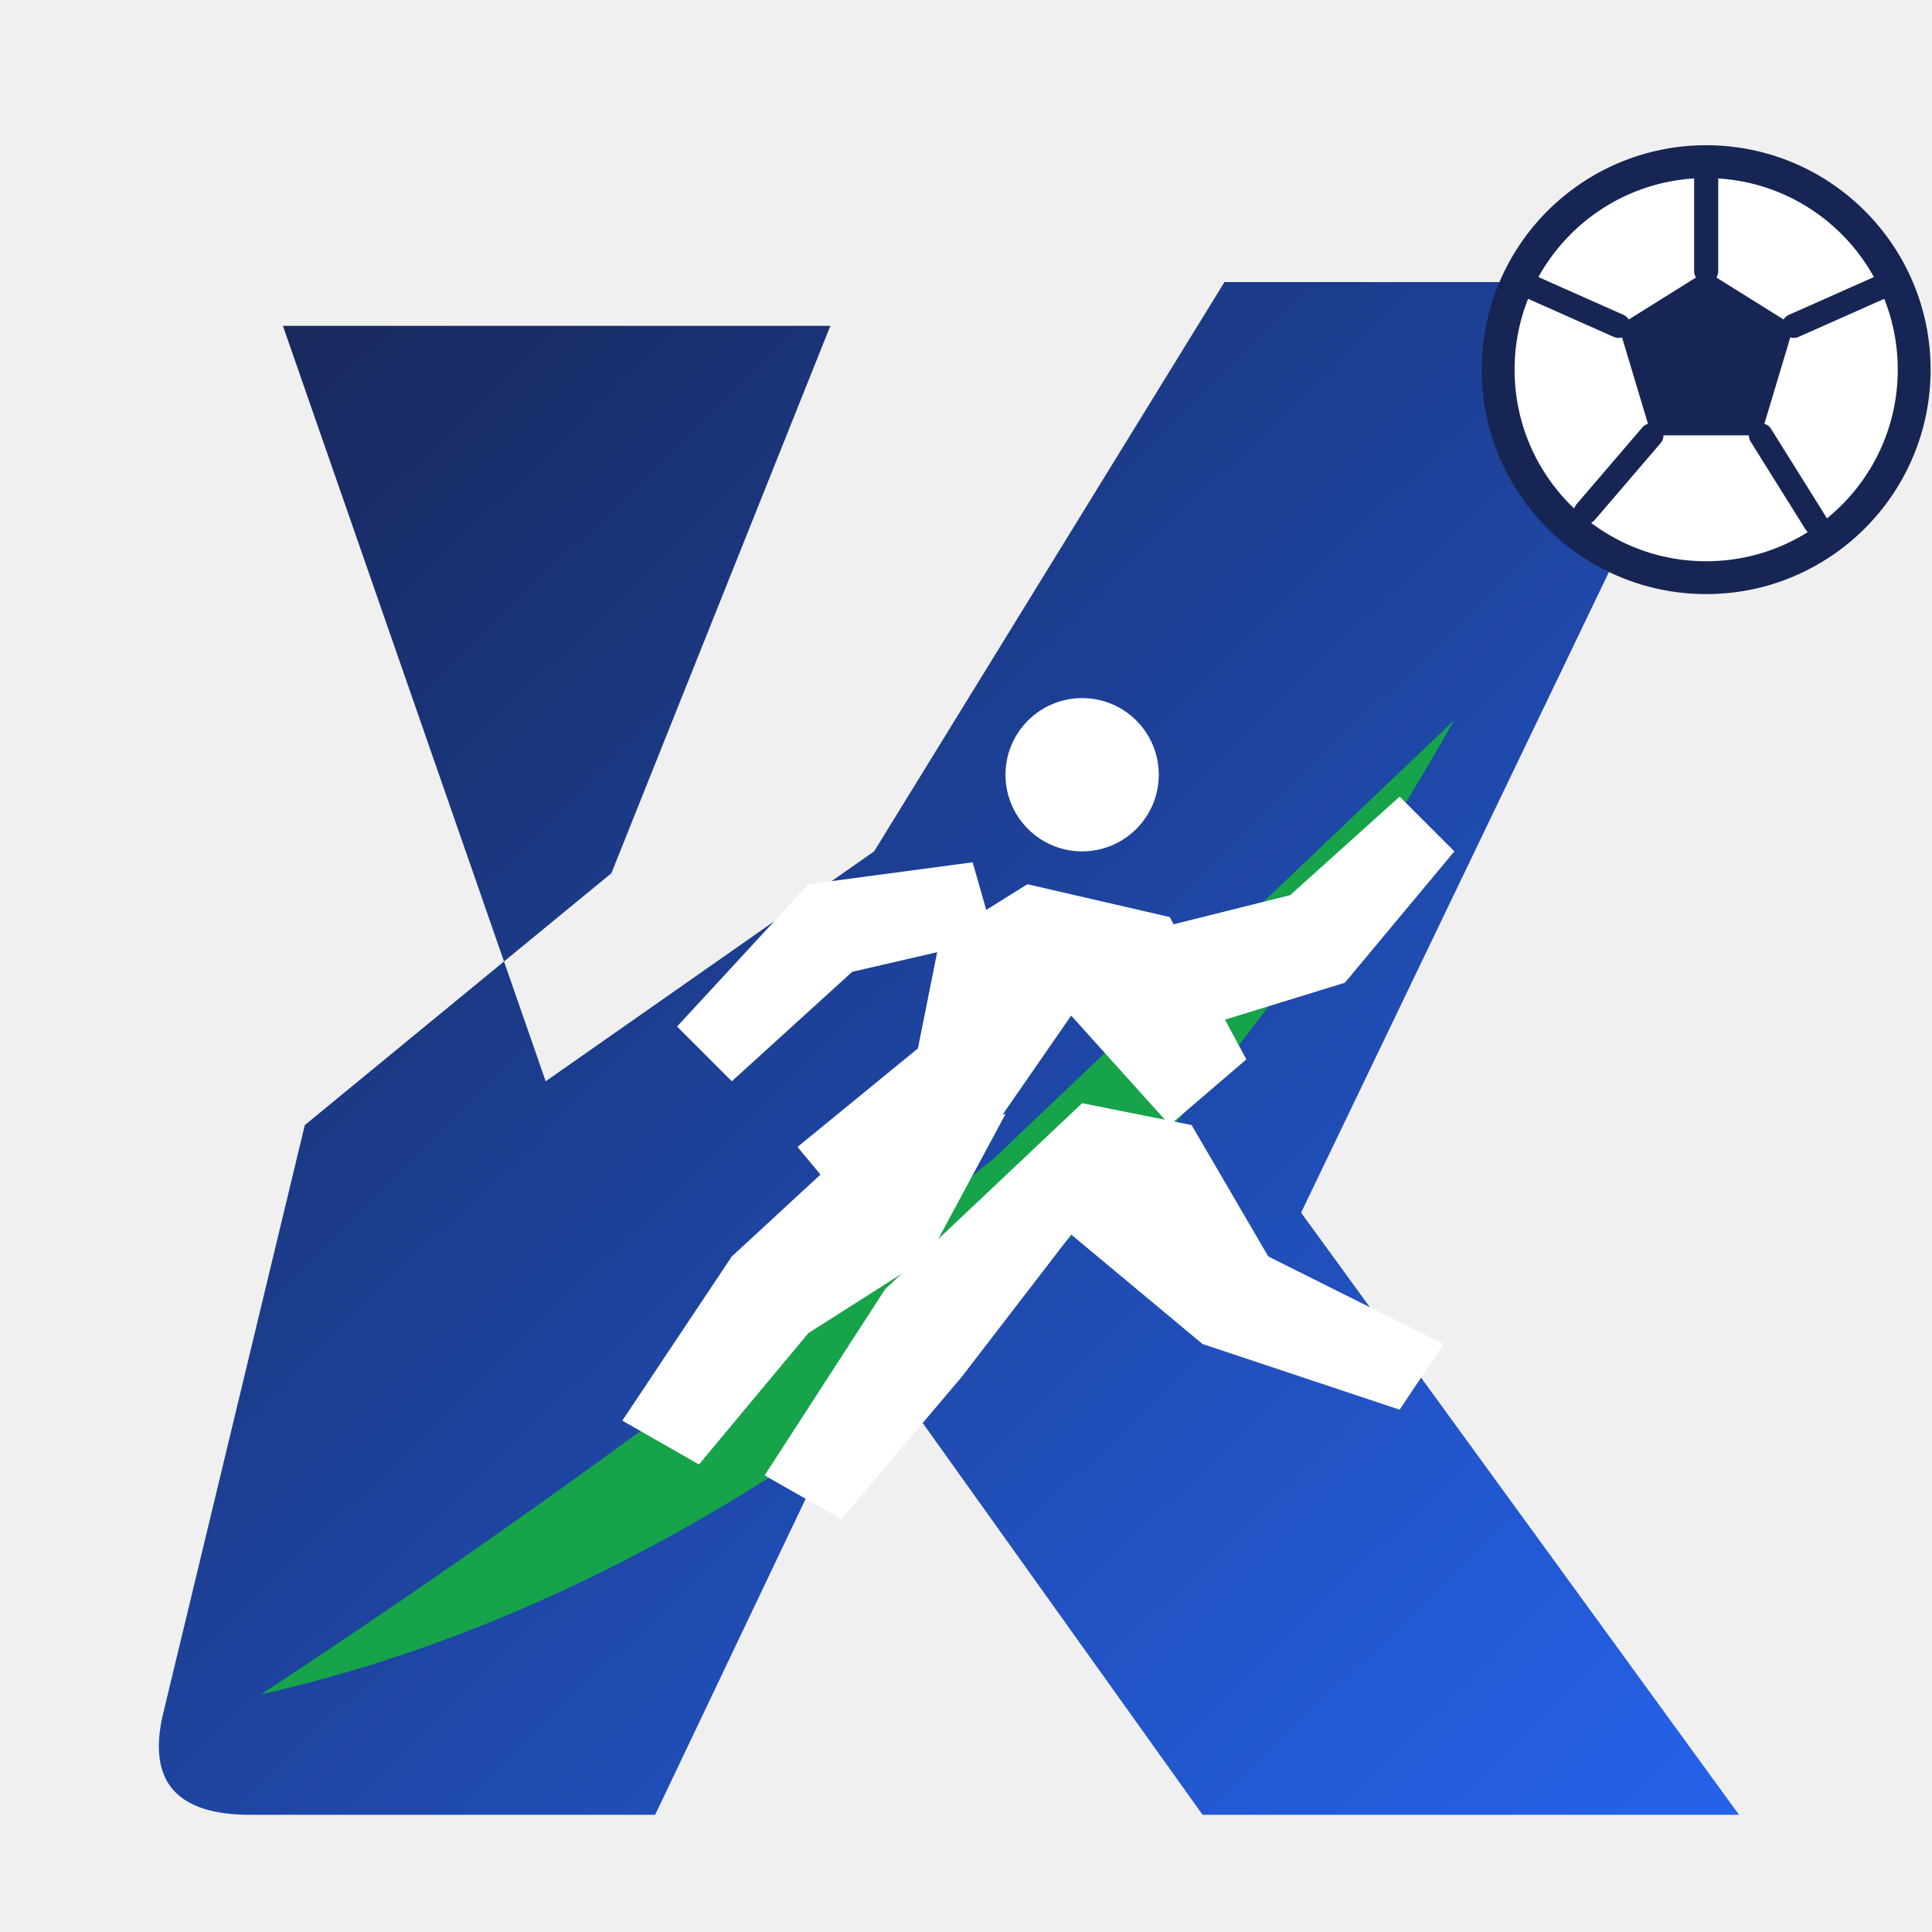
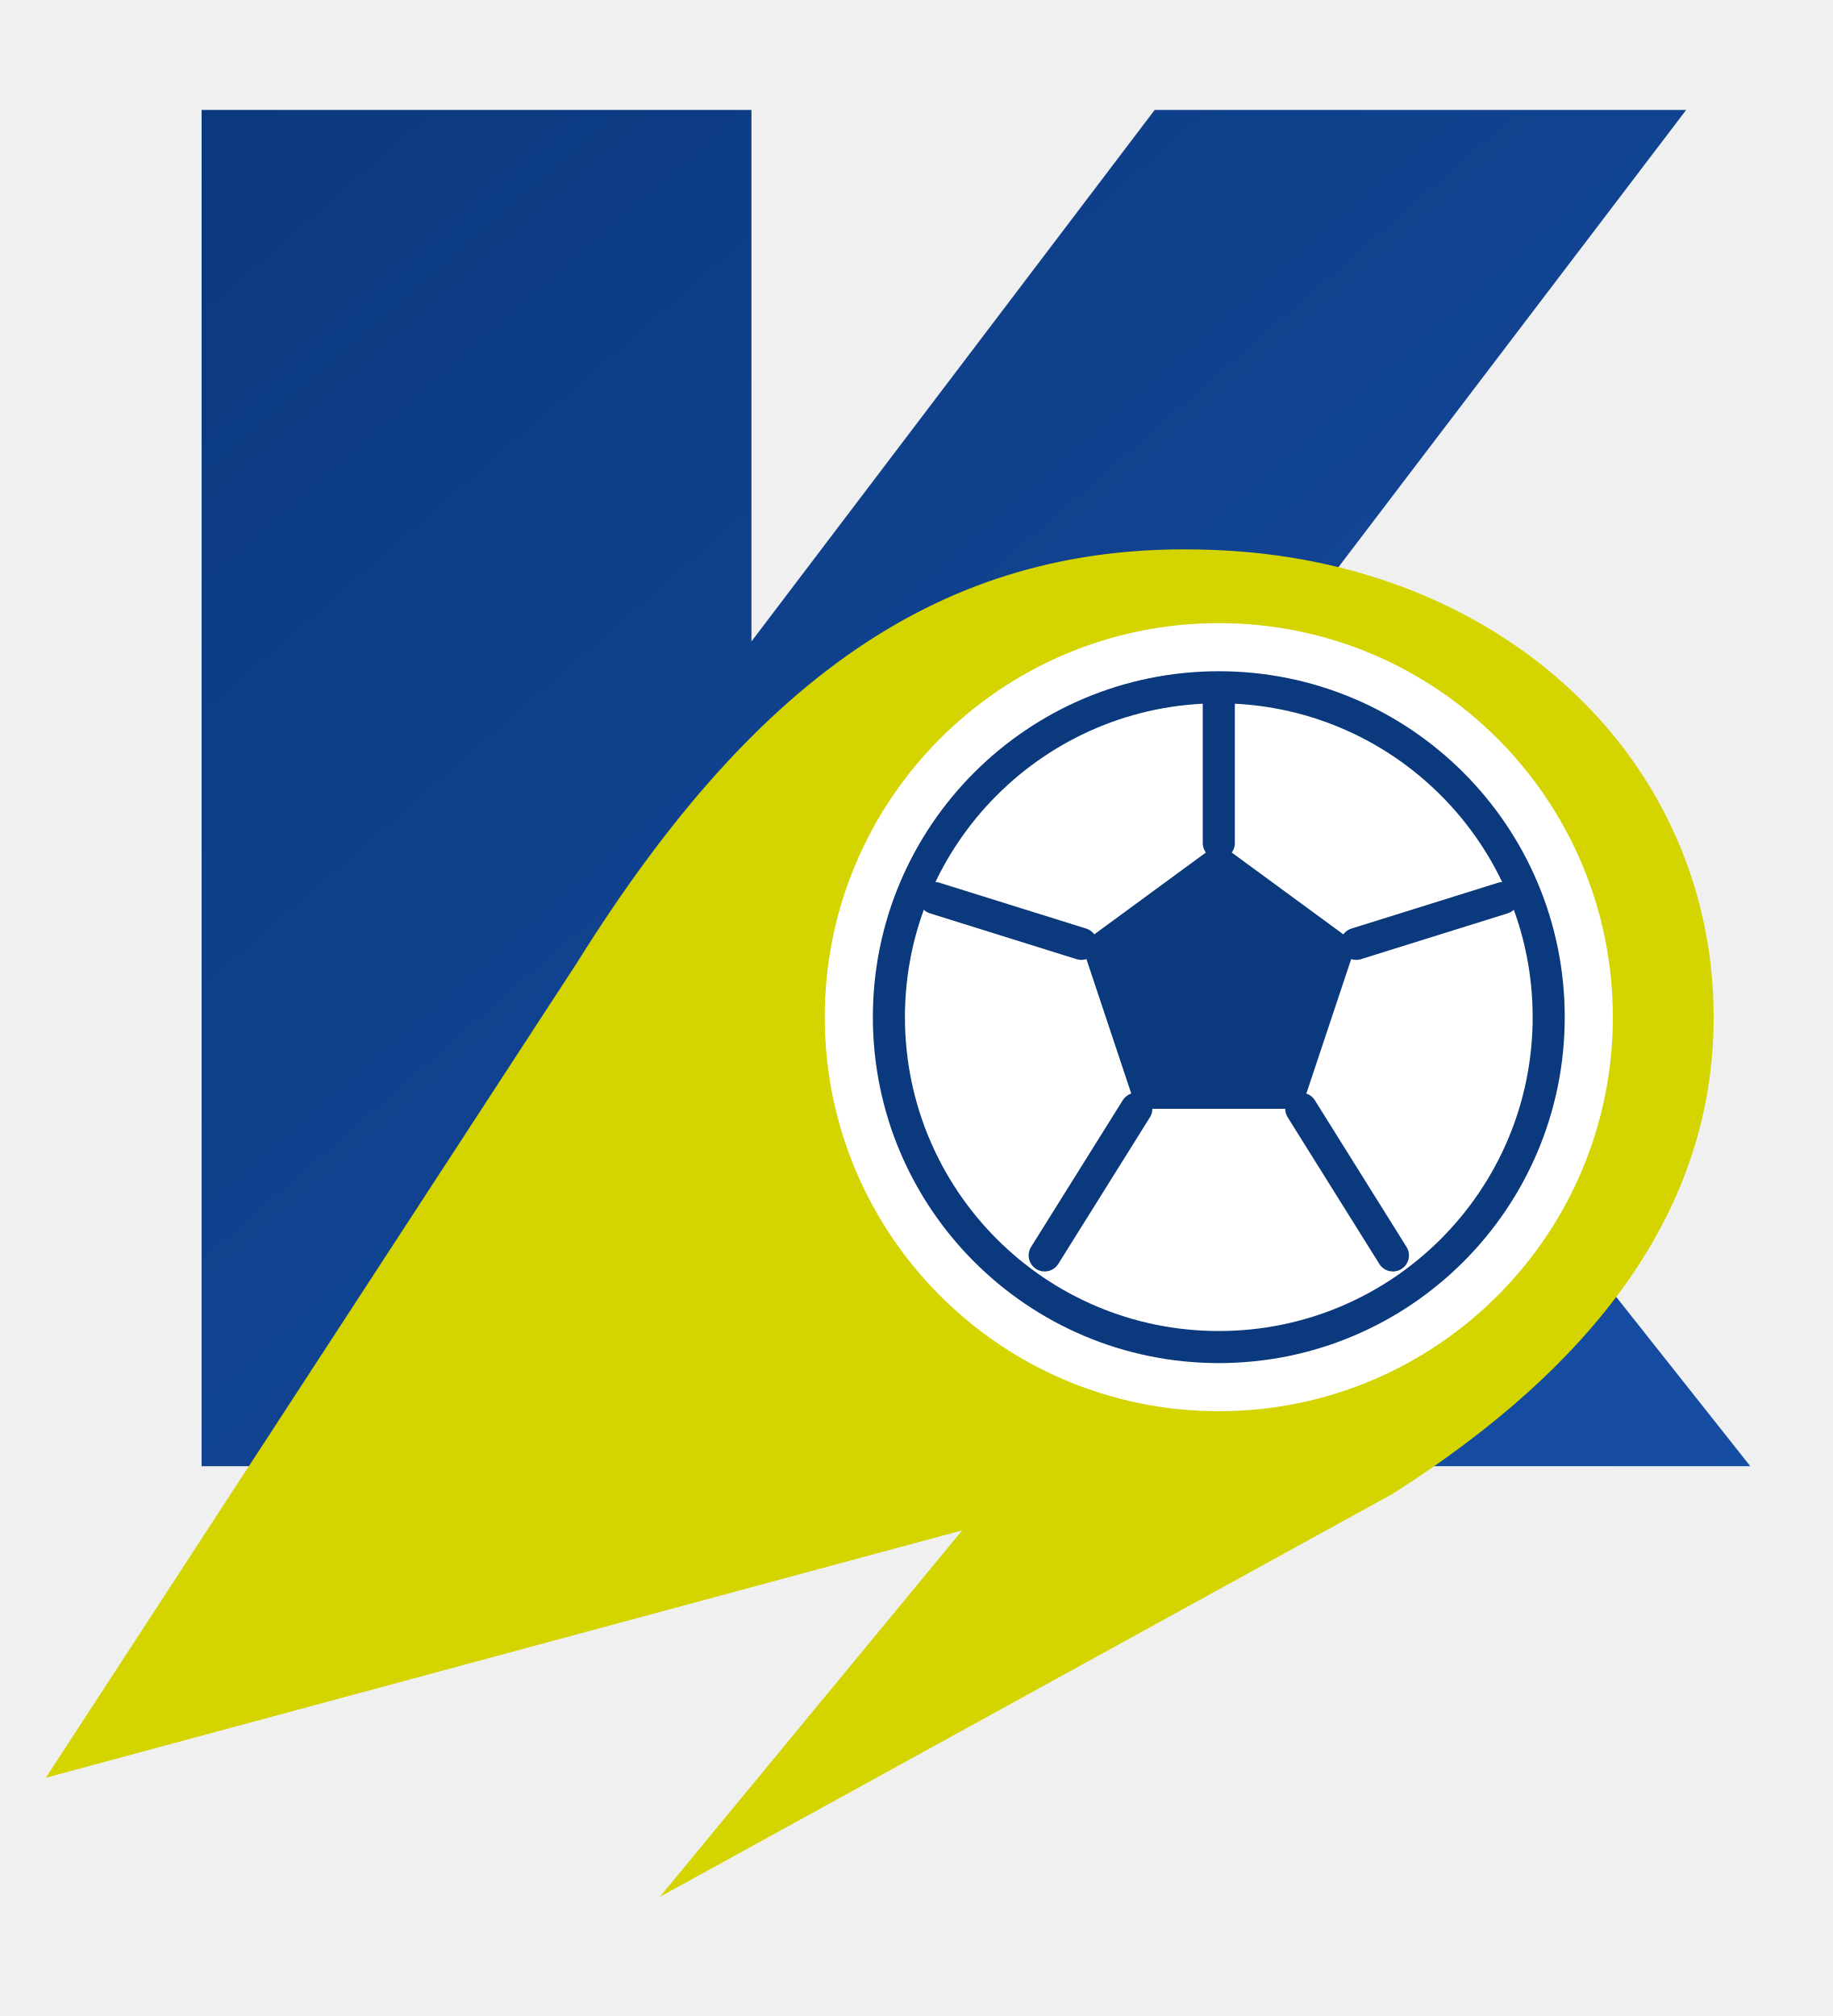
- <svg xmlns="http://www.w3.org/2000/svg" viewBox="0 0 180 180" role="img" aria-labelledby="title desc">
+ <svg xmlns="http://www.w3.org/2000/svg" viewBox="0 0 200 220" role="img" aria-labelledby="title desc">
  <defs>
-     <linearGradient id="brandBlue" x1="0" y1="0" x2="1" y2="1">
-       <stop stop-color="#172554" />
-       <stop offset="1" stop-color="#2563EB" />
+     <linearGradient id="kBlue" x1="0" y1="0" x2="1" y2="1">
+       <stop stop-color="#0B397E" />
+       <stop offset="1" stop-color="#164DA4" />
    </linearGradient>
  </defs>
-   <g transform="translate(8 12) scale(1.02)">
-     <g>
-       <path d="M18 18 H68 L48 68 L20 91 L7 145 Q5 154 15 154 H52 L72 112 L102 154 H151 L111 99 L148 22 Q151 14 141 14 H104 L72 66 L42 87 Z" fill="url(#brandBlue)" />
-       <path d="M16 143 Q51 120 83 94 L125 54 Q104 91 77 113 Q47 136 16 143Z" fill="#16A34A" />
-       <circle cx="91" cy="59" r="7" fill="#FFFFFF" />
-       <path d="M86 69 L99 72 L106 85 L99 91 L90 81 L81 94 L70 99 L65 93 L76 84 L78 74Z" fill="#FFFFFF" />
-       <path d="M83 74 L70 77 L59 87 L54 82 L66 69 L81 67Z" fill="#FFFFFF" />
-       <path d="M98 73 L110 70 L120 61 L125 66 L115 78 L102 82Z" fill="#FFFFFF" />
-       <path d="M91 89 L101 91 L108 103 L124 111 L120 117 L102 111 L90 101 L80 114 L69 127 L62 123 L73 106Z" fill="#FFFFFF" />
-       <path d="M84 90 L77 103 L66 110 L56 122 L49 118 L59 103 L72 91Z" fill="#FFFFFF" />
-       <g transform="translate(126 0)">
-         <circle cx="22" cy="22" r="19" fill="#FFFFFF" stroke="#172554" stroke-width="3" />
-         <path d="M22 13 L30 18 L27 28 L17 28 L14 18Z" fill="#172554" />
-         <path d="M22 13 L22 4 M30 18 L39 14 M27 28 L32 36 M17 28 L11 35 M14 18 L5 14" fill="none" stroke="#172554" stroke-width="2.2" stroke-linecap="round" />
-       </g>
-     </g>
-   </g>
+   <path d="M22 12 H82 V70 L126 12 H184 L130 83 L191 160 H132 L92 108 L82 128 V160 H22 Z" fill="url(#kBlue)" />
+   <path d="M5 194 L63 105 C83 73 104 59 132 60 C164 61 187 83 187 111 C187 132 174 149 152 163 L72 207 L105 167 L5 194 Z" fill="#D4D400" />
+   <circle cx="133" cy="111" r="43" fill="#FFFFFF" />
+   <circle cx="133" cy="111" r="36" fill="#FFFFFF" stroke="#0B397E" stroke-width="3.5" />
+   <path d="M133 92 L148 103 L142 121 H124 L118 103 Z" fill="#0B397E" />
+   <path d="M133 92 L133 76 M148 103 L164 98 M142 121 L152 137 M124 121 L114 137 M118 103 L102 98" fill="none" stroke="#0B397E" stroke-width="3.5" stroke-linecap="round" stroke-linejoin="round" />
</svg>
